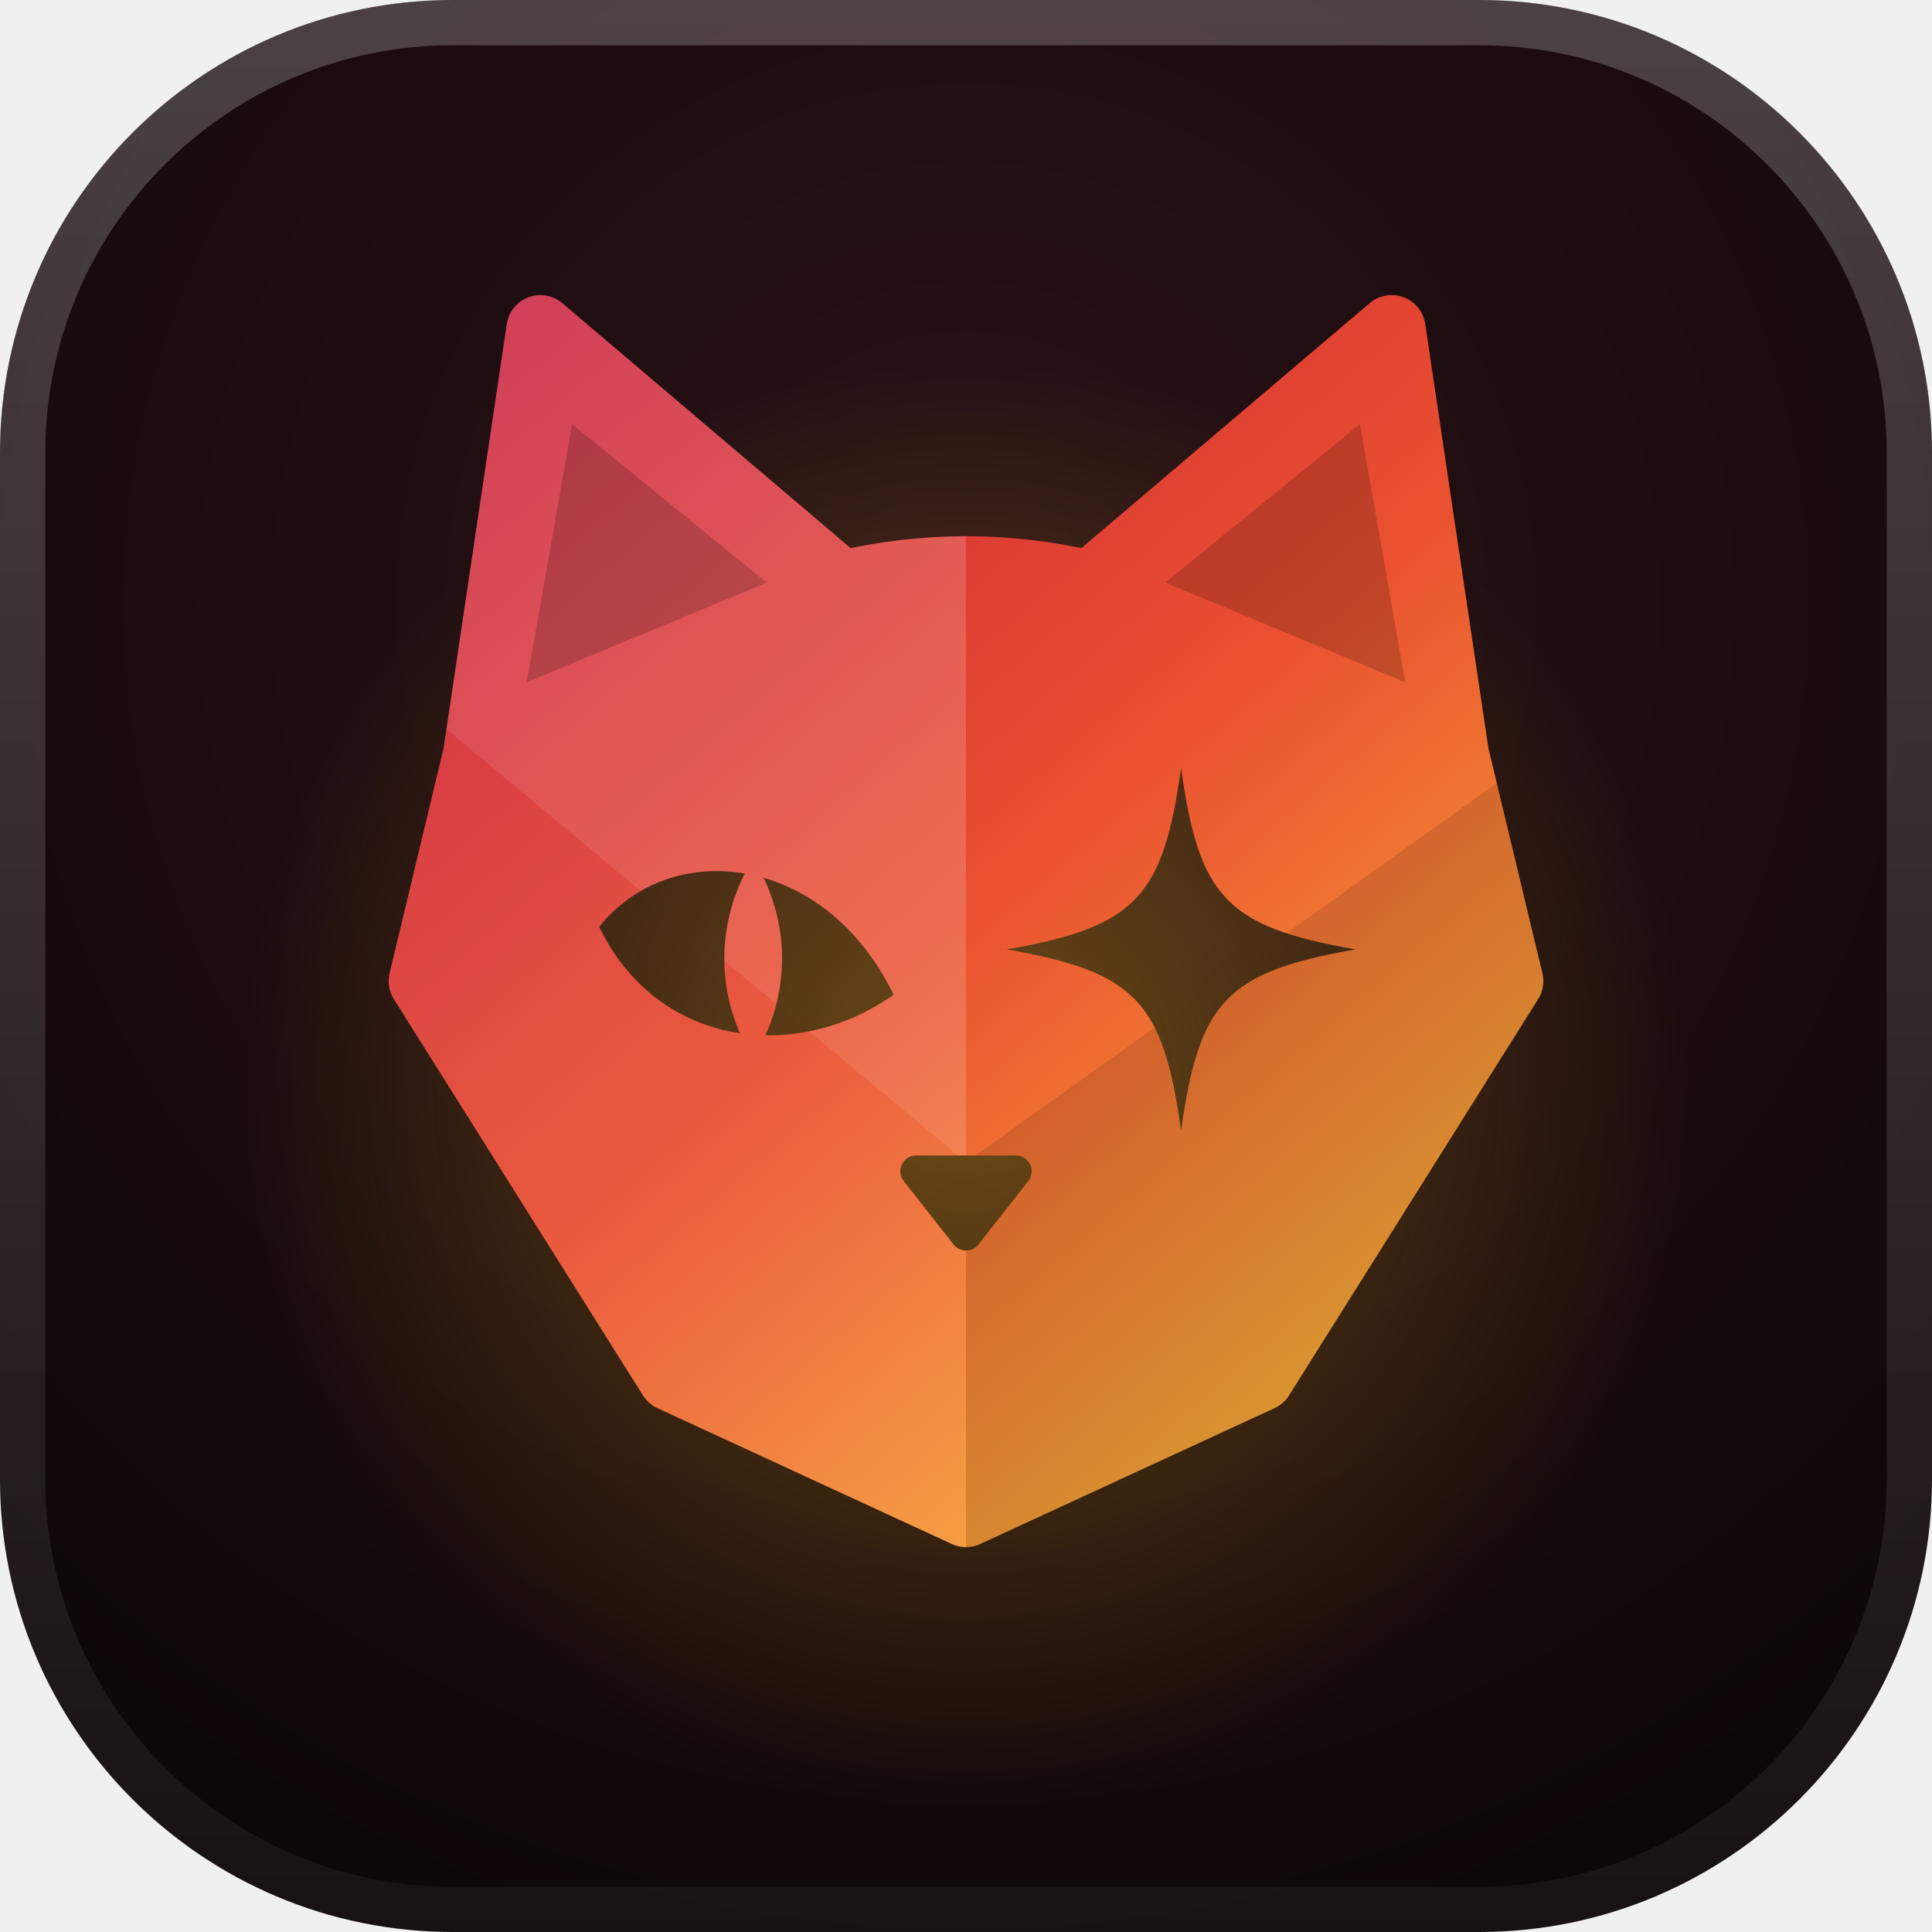
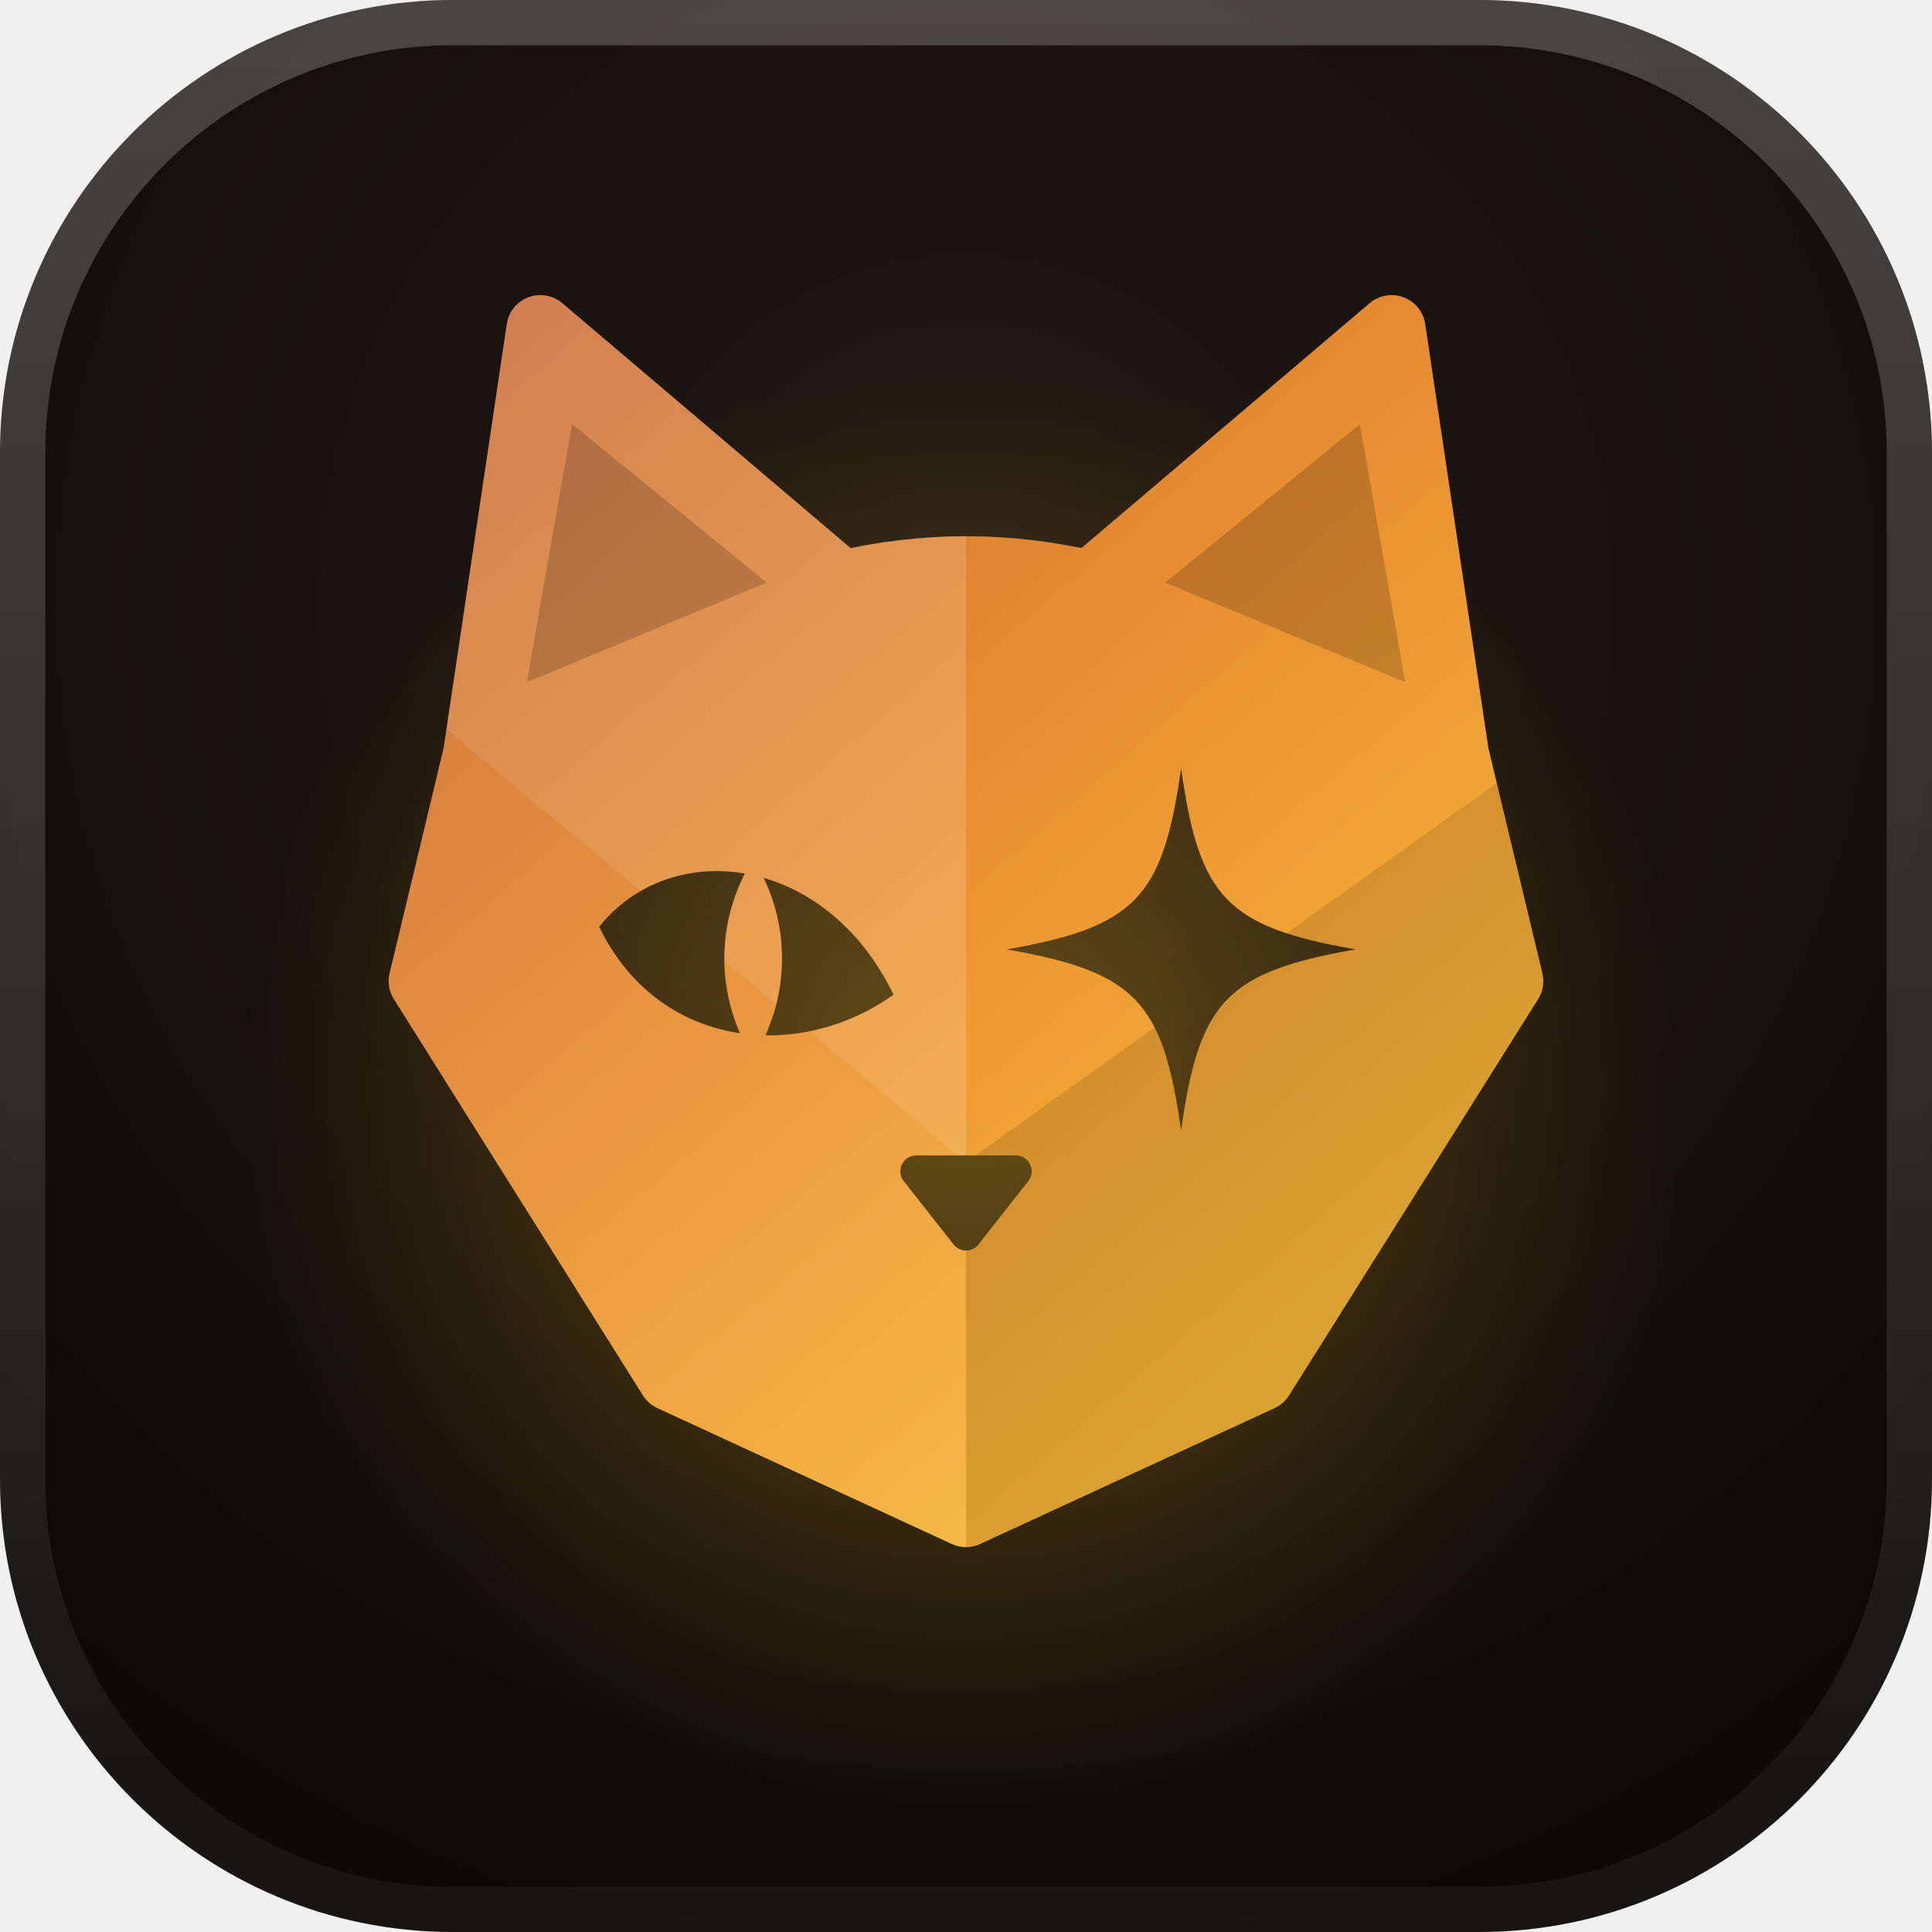
<svg xmlns="http://www.w3.org/2000/svg" viewBox="0 0 64 64" fill="none">
  <defs>
    <radialGradient id="t-bg" cx="32" cy="20" r="46" gradientUnits="userSpaceOnUse">
-       <stop stop-color="#2A1216" />
-       <stop offset="1" stop-color="#0E0708" />
+       <stop stop-color="#221A14" />
+       <stop offset="1" stop-color="#0C0A08" />
    </radialGradient>
    <radialGradient id="t-glow" cx="32" cy="36" r="24" gradientUnits="userSpaceOnUse">
      <stop stop-color="#F9B91F" stop-opacity="0.35" />
      <stop offset="1" stop-color="#F9B91F" stop-opacity="0" />
    </radialGradient>
    <linearGradient id="t-edge" x1="0" y1="0" x2="0" y2="64" gradientUnits="userSpaceOnUse">
      <stop stop-color="#fff" stop-opacity="0.22" />
      <stop offset="1" stop-color="#fff" stop-opacity="0.04" />
    </linearGradient>
  </defs>
  <rect width="64" height="64" rx="15" fill="url(#t-bg)" />
  <rect width="64" height="64" rx="15" fill="url(#t-glow)" />
  <rect x="0.75" y="0.75" width="62.5" height="62.5" rx="14.25" stroke="url(#t-edge)" stroke-width="1.5" />
  <svg x="8" y="7" width="48" height="48" viewBox="0 0 64 64">
    <defs>
      <linearGradient id="cs-grad" x1="9" y1="5" x2="55" y2="58" gradientUnits="userSpaceOnUse">
-         <stop stop-color="#C8193A" />
-         <stop offset="0.5" stop-color="#EA5130" />
+         <stop stop-color="#C9662F" />
+         <stop offset="0.5" stop-color="#EC9532" />
        <stop offset="1" stop-color="#FCC93A" />
      </linearGradient>
      <mask id="cs-cut" maskUnits="userSpaceOnUse" x="0" y="0" width="64" height="64">
        <path d="M13.2 5.2 26.5 16.5Q32 15.2 37.5 16.5L50.8 5.2 53.6 24 56 34 45 51.5 32 57.5 19 51.5 8 34 10.4 24Z" fill="#fff" stroke="#fff" stroke-width="3" stroke-linejoin="round" />
        <path d="M15.8 31.6C19 27.6 25.8 28.4 28.8 34.6 24.6 37.6 18.4 37 15.8 31.6Z" fill="#000" />
        <path d="M22.6 28.6C24.3 31.3 24.3 34.7 22.6 37.4 20.9 34.7 20.9 31.3 22.6 28.6Z" fill="#fff" />
        <path d="M41.5 24.6C42.3 30.3 43.5 31.6 49.2 32.6 43.5 33.6 42.3 34.9 41.5 40.6 40.7 34.9 39.5 33.6 33.8 32.6 39.5 31.6 40.7 30.3 41.5 24.6Z" fill="#000" />
        <path d="M29.8 42.4H34.2L32 45.2Z" fill="#000" stroke="#000" stroke-width="1.4" stroke-linejoin="round" />
      </mask>
    </defs>
    <g mask="url(#cs-cut)">
      <rect width="64" height="64" fill="url(#cs-grad)" />
      <path d="M0 0H32V42L8 22Z" fill="#fff" fill-opacity="0.16" />
      <path d="M8 22 32 42V60L16 54 4 34Z" fill="#fff" fill-opacity="0.07" />
      <path d="M60 22 32 42V60L48 54 60 34Z" fill="#000" fill-opacity="0.12" />
      <path d="M14.6 9.4 23.2 16.4 12.6 20.8ZM49.4 9.4 40.8 16.4 51.4 20.8Z" fill="#000" fill-opacity="0.18" />
    </g>
  </svg>
</svg>
